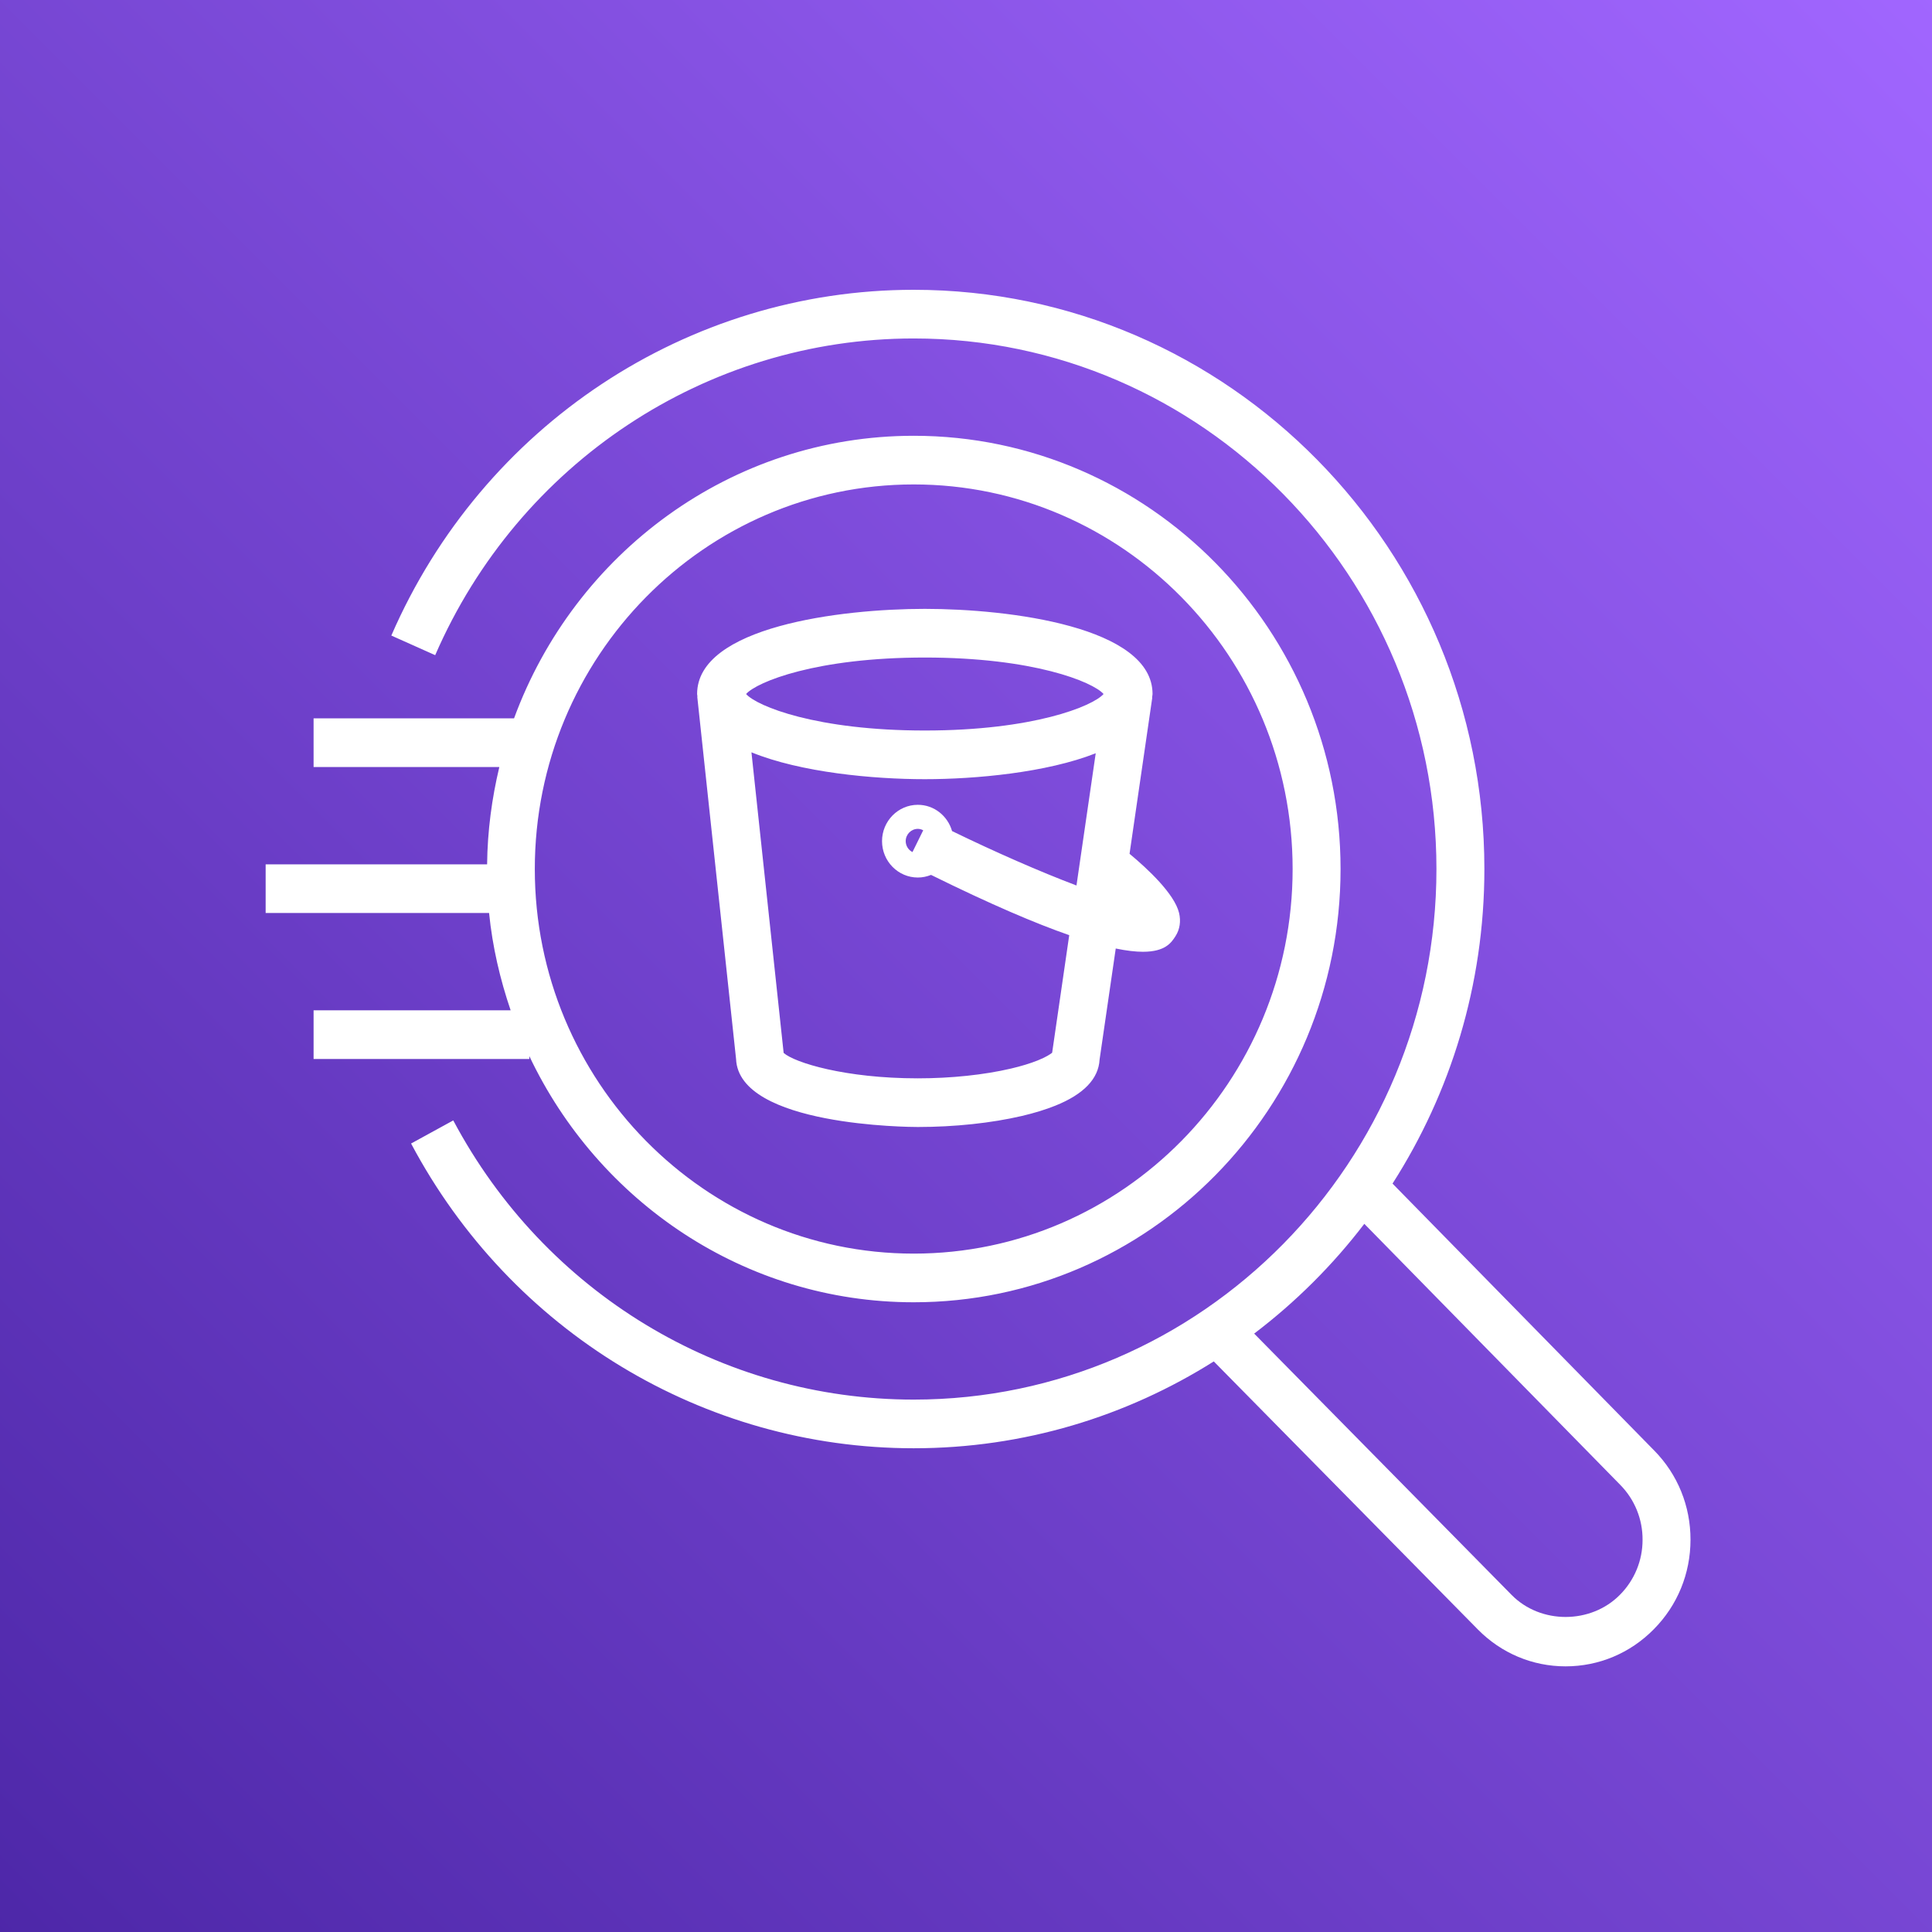
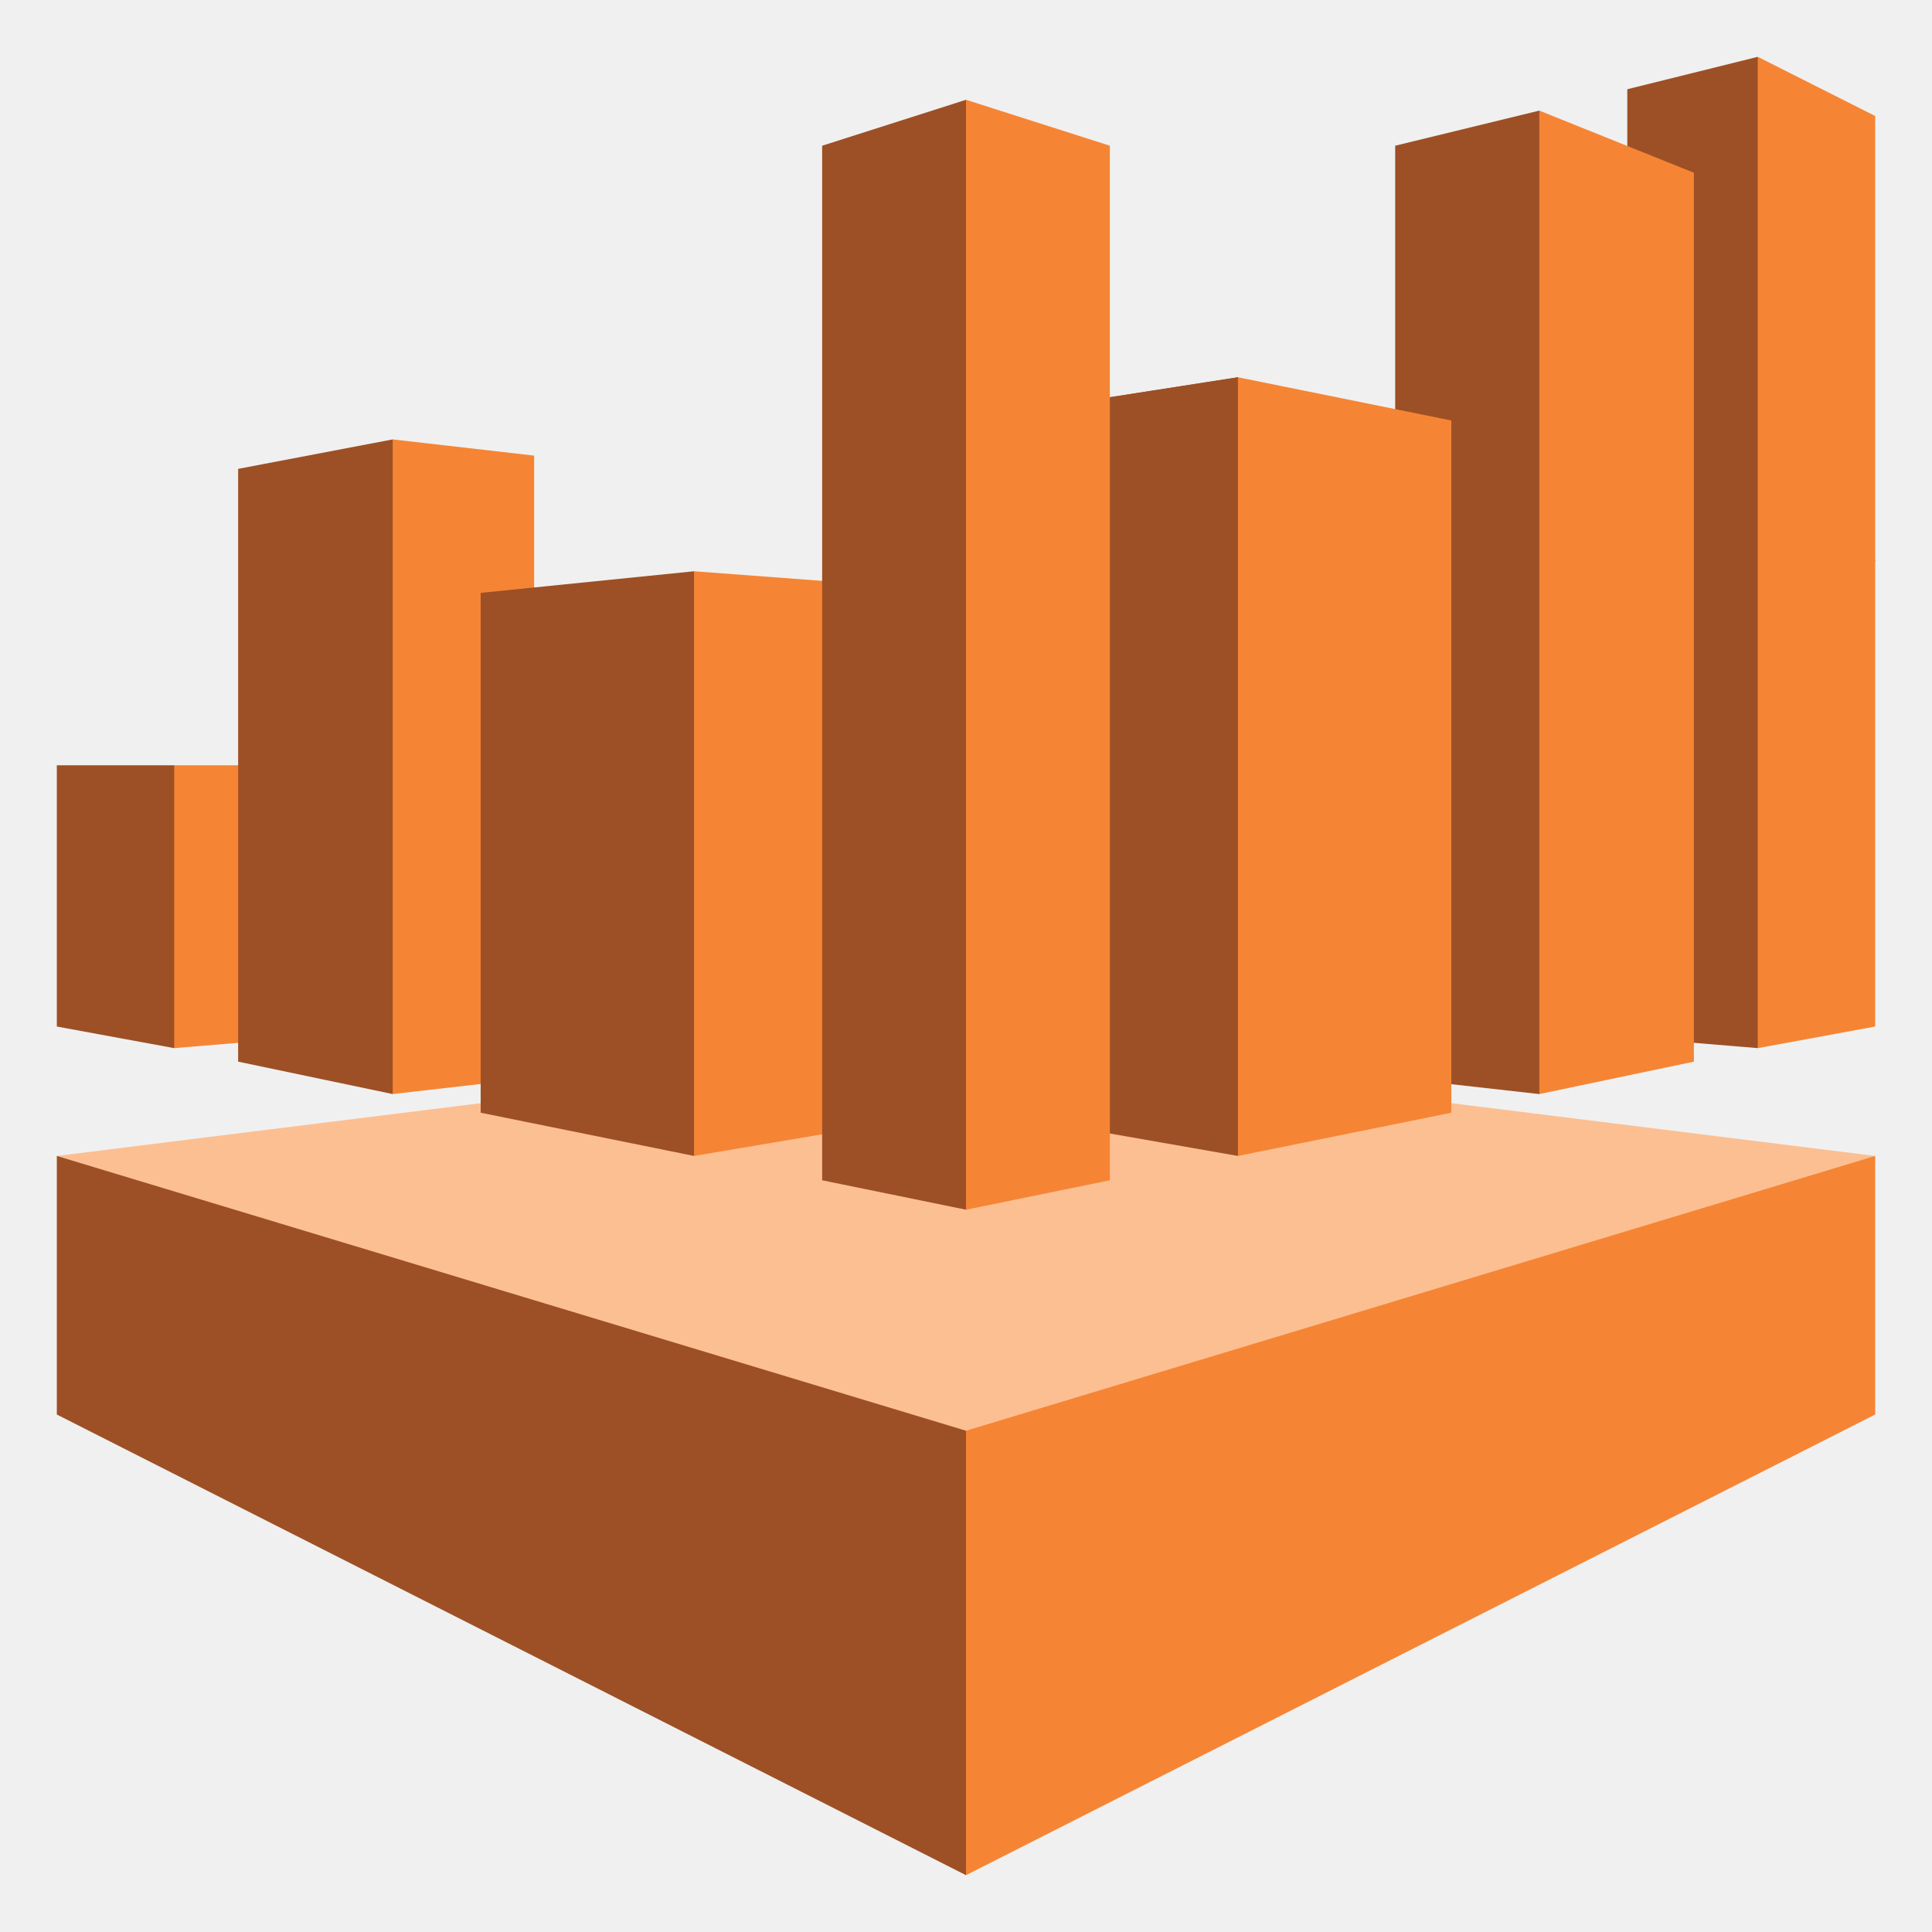
- <svg xmlns="http://www.w3.org/2000/svg" aria-hidden="true" role="img" width="1em" height="1em" preserveAspectRatio="xMidYMid meet" viewBox="0 0 256 256">
-   <defs>
-     <linearGradient id="svgIDa" x1="0%" x2="100%" y1="100%" y2="0%">
-       <stop offset="0%" stop-color="#4D27A8" />
-       <stop offset="100%" stop-color="#A166FF" />
-     </linearGradient>
-   </defs>
-   <path fill="url(#svgIDa)" d="M0 0h256v256H0z" />
-   <path fill="#FFF" d="M122.544 87.126c14.375 0 22.25 3.22 23.685 4.835c-1.436 1.615-9.31 4.836-23.685 4.836c-14.375 0-22.249-3.22-23.684-4.836c1.435-1.615 9.309-4.835 23.684-4.835Zm-1.636 25.778a1.628 1.628 0 0 1-.898-1.448c0-.896.724-1.628 1.61-1.628c.257 0 .492.074.711.187l-1.423 2.889Zm18.508 26.587c-.238.193-.785.567-1.909 1.019c-1 .4-2.185.76-3.529 1.076c-3.57.839-7.96 1.3-12.361 1.3c-9.627 0-16.335-2.08-17.78-3.37L99.57 99.684c6.54 2.675 16.173 3.562 22.973 3.562c6.686 0 16.11-.86 22.646-3.434l-2.55 17.519c-4.806-1.812-10.802-4.443-16.485-7.209c-.578-2.005-2.378-3.481-4.535-3.481c-2.617 0-4.745 2.163-4.745 4.816c0 2.66 2.128 4.82 4.745 4.82c.62 0 1.21-.13 1.75-.348c7.94 3.92 13.858 6.434 18.31 7.985l-2.264 15.578ZM92.39 92.31l5.142 48.01c.362 8.91 23.106 9.013 24.085 9.013c4.869 0 9.766-.522 13.79-1.463c1.649-.387 3.142-.845 4.434-1.364c3.755-1.509 5.724-3.566 5.86-6.11l2.141-14.713c1.458.3 2.65.432 3.599.432c2.989 0 3.776-1.225 4.32-2.07c.571-.89.736-1.982.47-3.082c-.61-2.527-4.177-5.854-6.56-7.83l3.012-20.701l-.029-.003c.013-.158.064-.306.064-.468c0-8.907-18.968-11.283-30.174-11.283c-11.205 0-30.173 2.376-30.173 11.283c0 .12.041.226.047.345l-.028.004Zm28.684-28.12c27.683 0 50.205 22.861 50.205 50.96c0 28.1-22.522 50.96-50.205 50.96c-27.687 0-50.209-22.86-50.209-50.96c0-28.099 22.522-50.96 50.209-50.96Zm-79.522 69.682v6.447h28.586v-.38c9.137 19.26 28.506 32.619 50.936 32.619c31.183 0 56.557-25.752 56.557-57.407c0-31.656-25.374-57.408-56.557-57.408c-24.263 0-44.943 15.617-52.96 37.442H41.552v6.448h24.612c-.99 4.15-1.572 8.453-1.62 12.895H35.2v6.448h29.605c.448 4.478 1.455 8.779 2.858 12.896h-26.11Zm173.104 77.44c-3.843 3.907-10.507 3.93-14.347.036l-34.125-34.64a76.788 76.788 0 0 0 14.595-14.544l33.915 34.59a10.278 10.278 0 0 1 2.954 7.275a10.283 10.283 0 0 1-2.992 7.283Zm4.535-19.11l-34.674-35.37c7.687-12.012 12.171-26.32 12.171-41.681c0-42.323-33.921-76.751-75.614-76.751c-29.961 0-57.13 17.983-69.221 45.814l5.812 2.599c11.075-25.491 35.963-41.965 63.409-41.965c38.193 0 69.262 31.536 69.262 70.303c0 38.763-31.07 70.303-69.262 70.303c-25.514 0-48.89-14.176-61.014-36.994l-5.59 3.062c13.228 24.908 38.752 40.38 66.604 40.38c14.578 0 28.2-4.22 39.759-11.507l34.988 35.514c3.106 3.153 7.239 4.891 11.628 4.891c4.415 0 8.572-1.75 11.691-4.92c3.126-3.153 4.854-7.356 4.86-11.84c.01-4.479-1.702-8.683-4.809-11.839Z" />
+ <svg xmlns="http://www.w3.org/2000/svg" xmlns:xlink="http://www.w3.org/1999/xlink" viewBox="0 0 85 85" fill="#fff" fill-rule="evenodd" stroke="#000" stroke-linecap="round" stroke-linejoin="round">
+   <use xlink:href="#A" x="2.5" y="2.5" />
+   <symbol id="A" overflow="visible">
+     <g stroke="none">
+       <path d="M80 48.357l-40-4.981-40 4.981L40 80l40-31.643z" fill="#fcbf92" />
+       <path d="M0 48.357l40 12.089V80L0 59.733V48.357z" fill="#9d5025" />
+       <path d="M80 48.357L40 60.446V80l40-20.267V48.357z" fill="#f58534" />
+       <path d="M5.165 31.168H0v11.495l5.165.951 5.741-6.157-5.741-6.288z" fill="#9d5025" />
+       <path d="M10.906 43.138l-5.741.475V31.168h5.741v11.97z" fill="#f58534" />
+       <path d="M14.777 16.832l-6.8 1.296v26.08l6.8 1.426 6.224-14.467-6.224-14.336z" fill="#9d5025" />
+       <path d="M21 44.921l-6.223.713V16.832l6.223.713v27.376z" fill="#f58534" />
+       <path d="M28.035 22.633l-9.388.951v22.871l9.388 1.902L38 35.435l-9.965-12.802z" fill="#9d5025" />
+       <path d="M34.364 47.287l-6.329 1.07V22.633l6.329.475v24.178z" fill="#f58534" />
+       <g fill="#9d5025">
+         <path d="M40 1.89l-6.329 2.021v45.516L40 50.722l6.329-24.416L40 1.89z" />
+         <path d="M45.859 47.287l6.106 1.07 9.388-17.189-9.388-17.07-6.106.951v32.238z" />
+         <path d="M61.353 31.168l-9.388-17.07-6.106.951" />
+         <path d="M58.882 44.922l6.341.713 6.8-21.694-6.8-21.575-6.341 1.545v41.01z" />
+         <path d="M69.094 43.138l5.741.475L80 22.158 74.835 0l-5.741 1.426v41.712z" />
+       </g>
+       <path d="M40 1.89l6.329 2.021v45.516L40 50.722V1.89zM61.353 16l-9.388-1.902v34.259l9.388-1.902V16zM72.024 5.1l-6.8-2.734v43.269l6.8-1.427V5.1zM80 2.603L74.835 0v43.614L80 42.663V2.603z" fill="#f58534" />
+     </g>
+   </symbol>
</svg>
